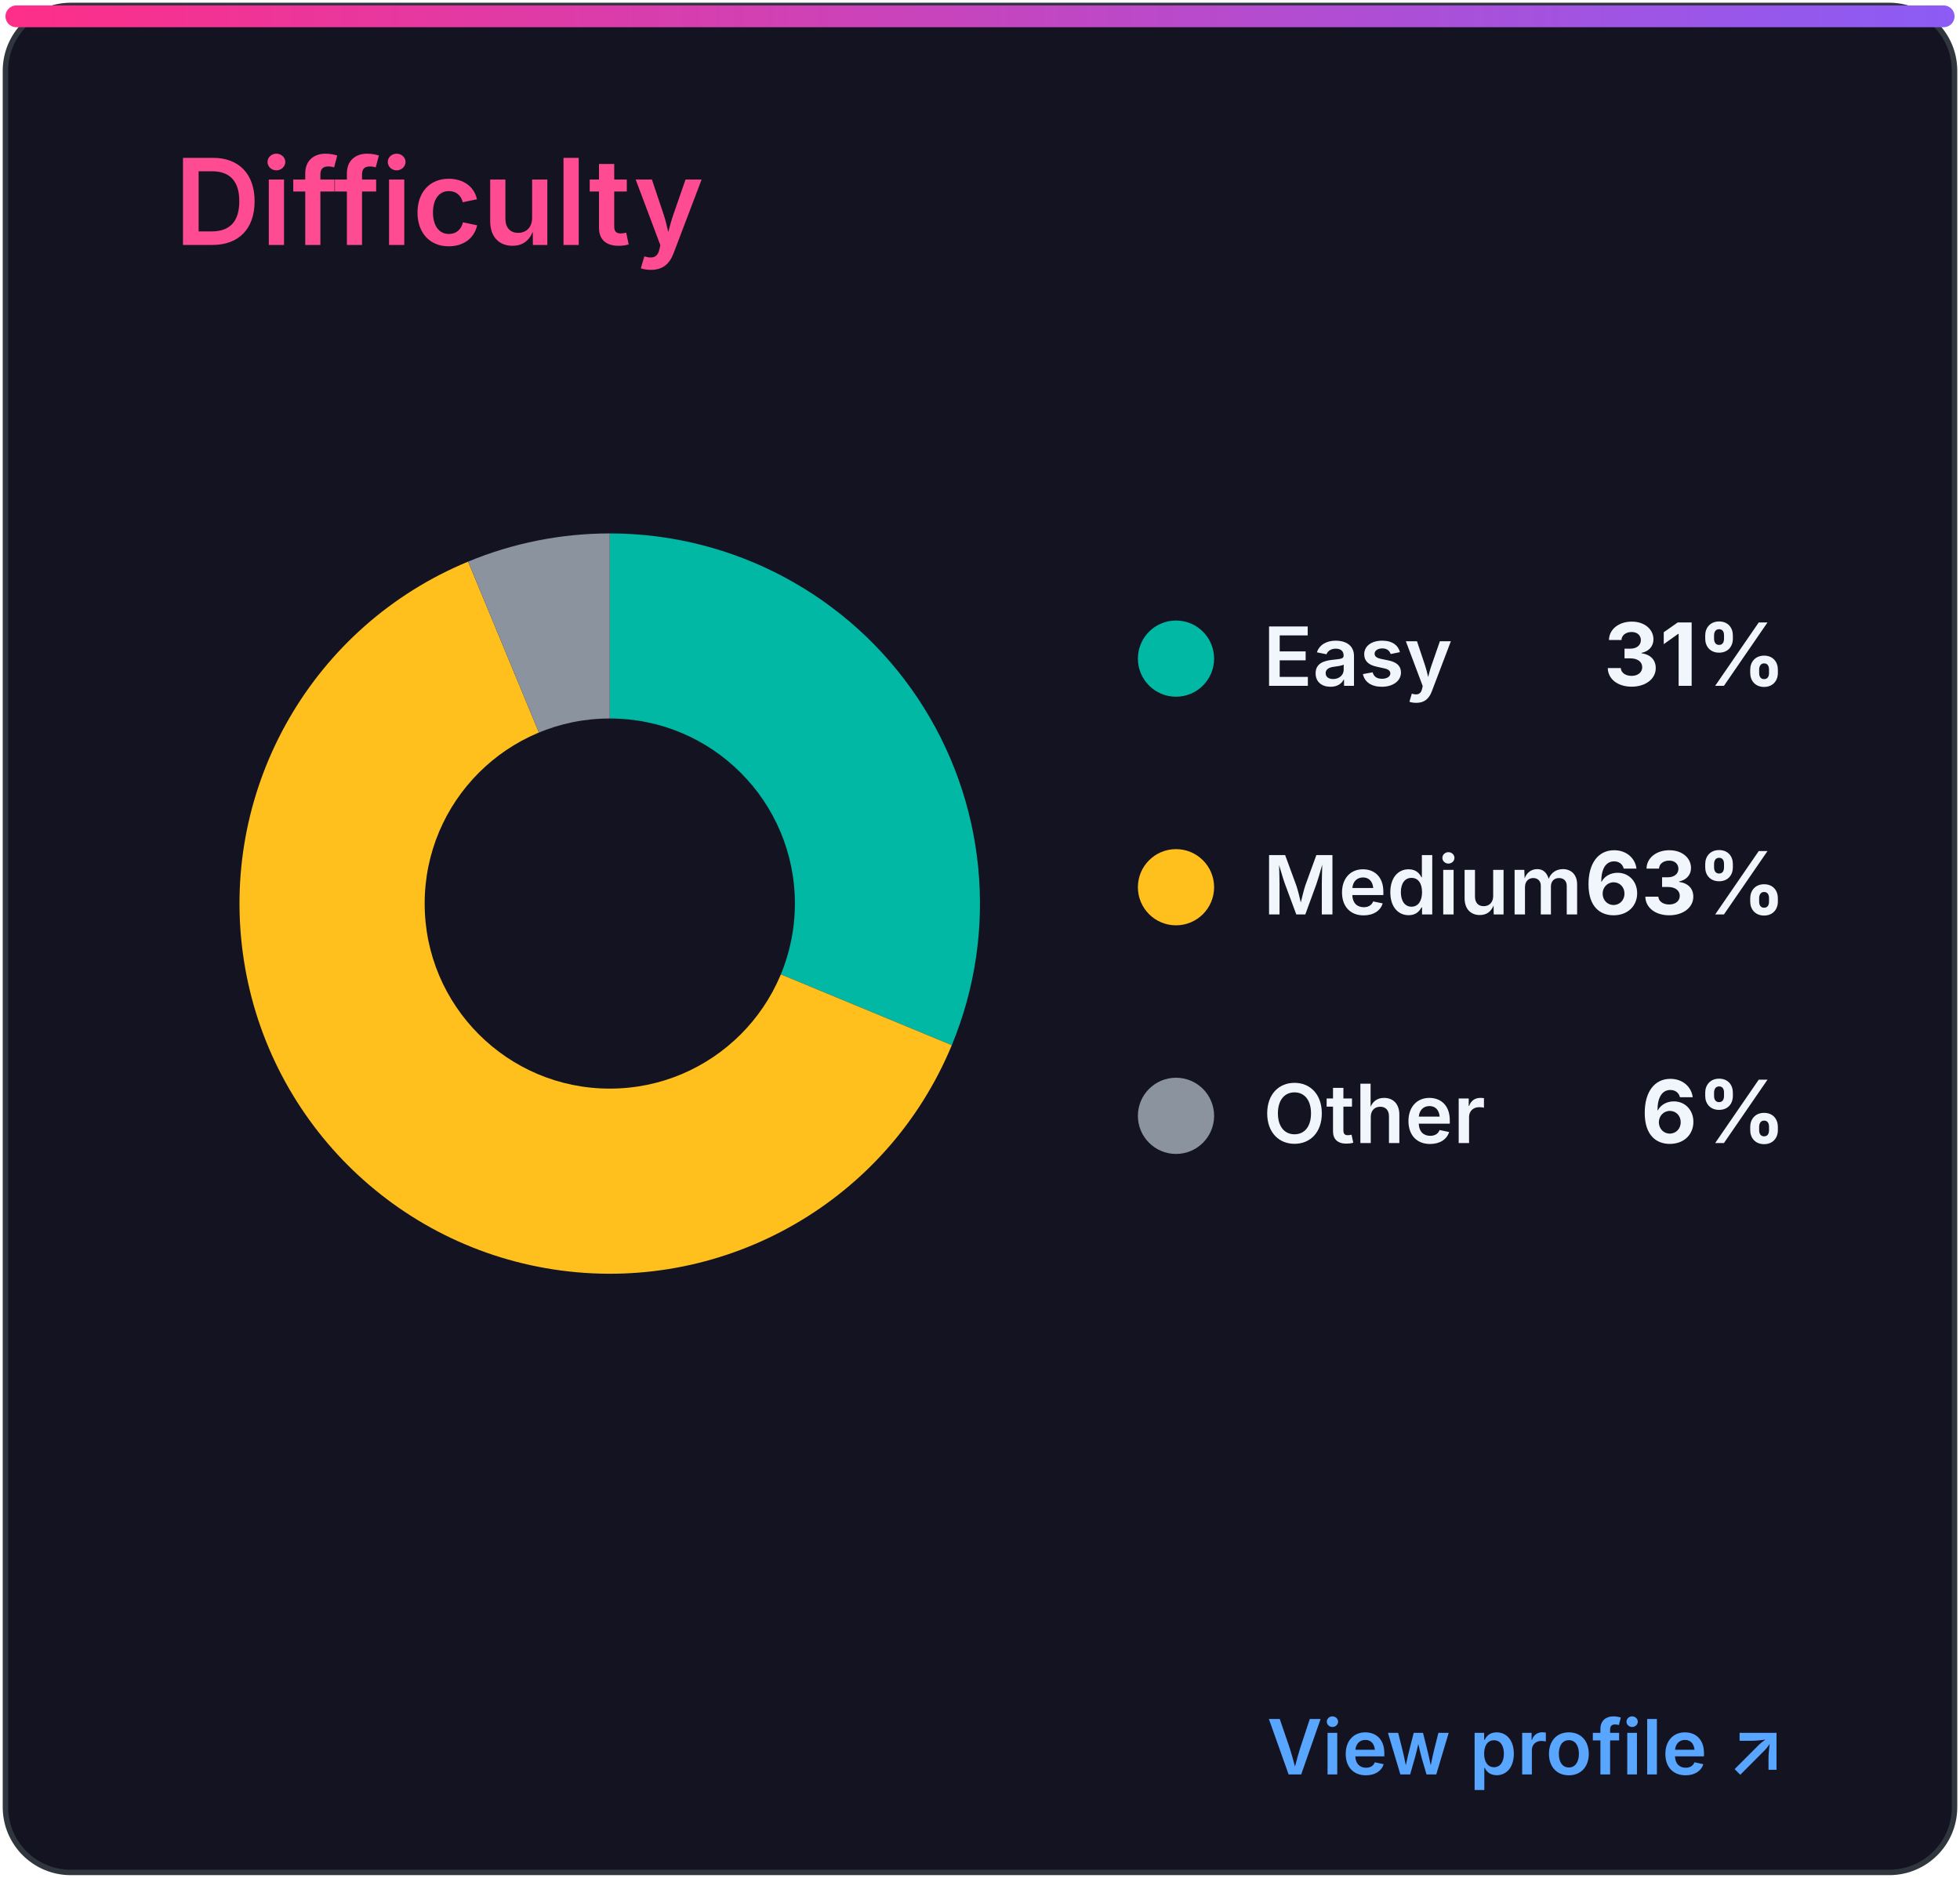
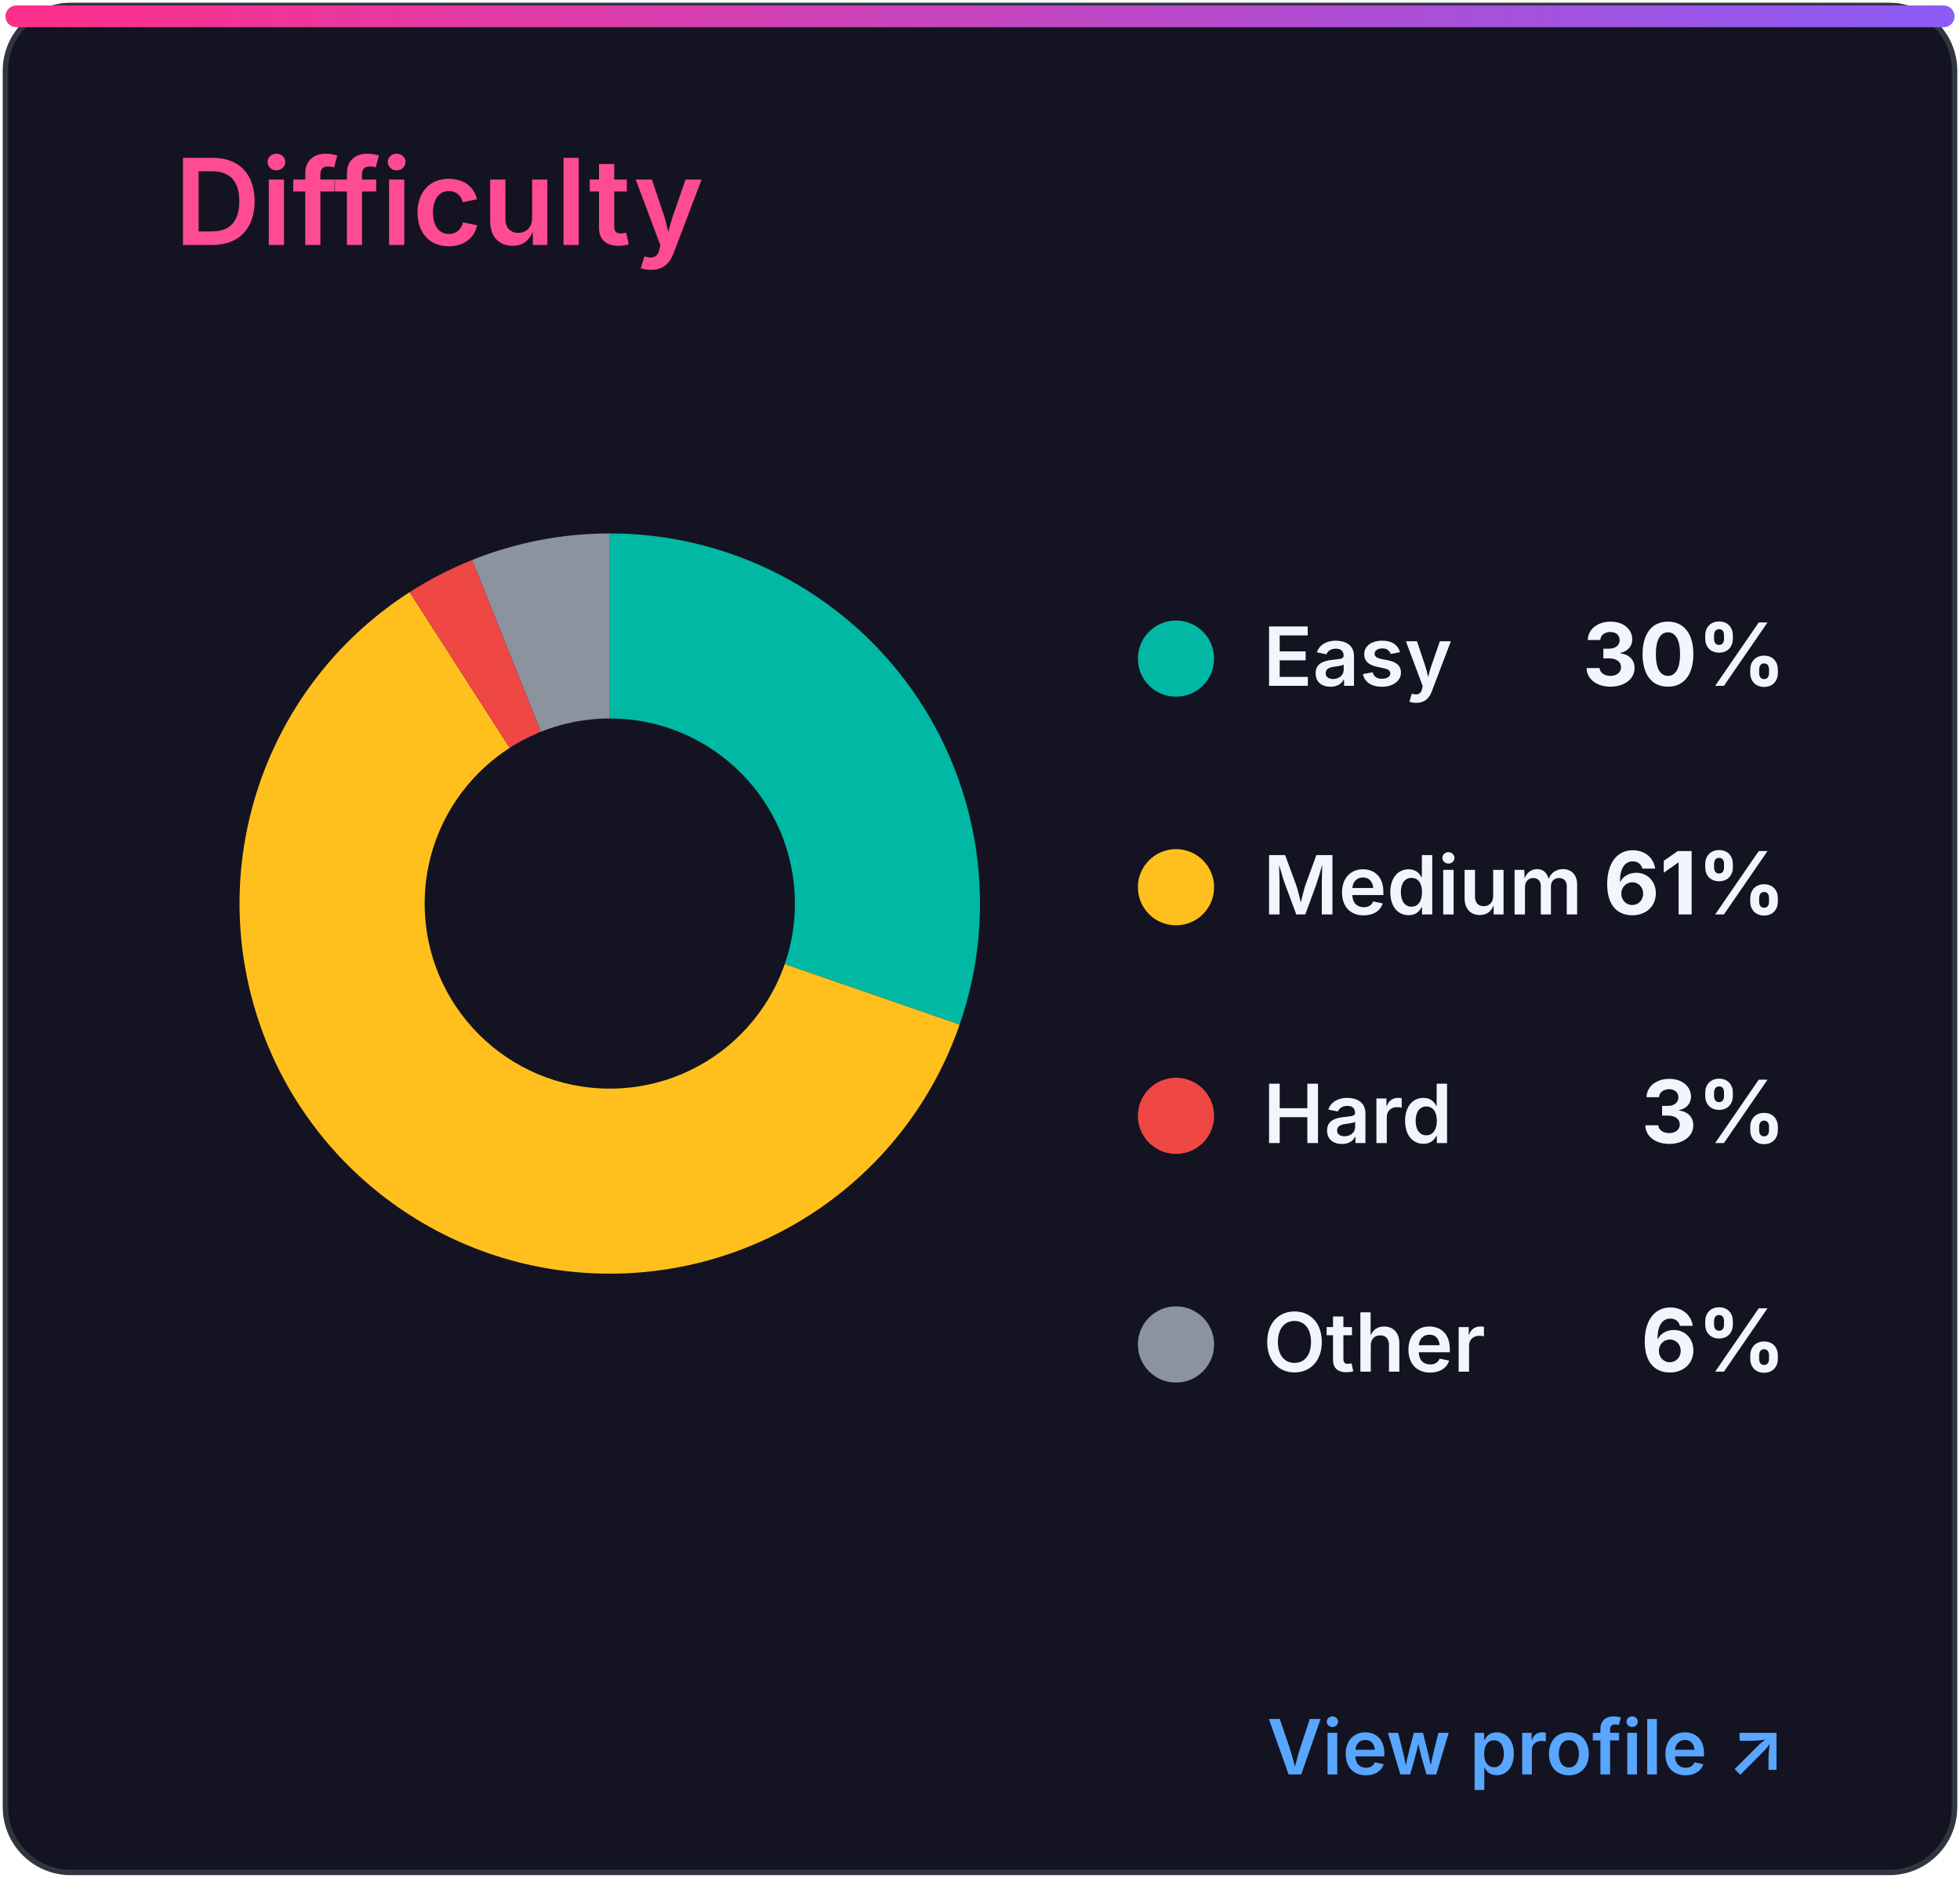
<svg xmlns="http://www.w3.org/2000/svg" width="360" height="345" viewBox="0 0 360 345" role="img" aria-labelledby="title desc">
  <defs>
    <linearGradient id="accent" x1="0" x2="1">
      <stop stop-color="#ff2e88" />
      <stop offset="1" stop-color="#8b5cf6" />
    </linearGradient>
    <clipPath id="bar">
      <rect x="32" y="82" width="296" height="8" rx="4" />
    </clipPath>
    <style>
.heading{font:600 22px -apple-system,BlinkMacSystemFont,'Segoe UI',sans-serif;fill:#ff4b91}
.eyebrow{font:600 10px -apple-system,BlinkMacSystemFont,'Segoe UI',sans-serif;letter-spacing:1.2px;fill:#8b949e}
.total{font:700 52px -apple-system,BlinkMacSystemFont,'Segoe UI',sans-serif;fill:#f0f6fc}
.metric{font:600 15px -apple-system,BlinkMacSystemFont,'Segoe UI',sans-serif;fill:#f0f6fc}
.count{font:700 16px -apple-system,BlinkMacSystemFont,'Segoe UI',sans-serif;fill:#f0f6fc}
.muted{font:500 13px -apple-system,BlinkMacSystemFont,'Segoe UI',sans-serif;fill:#8b949e}
.language{font:700 31px -apple-system,BlinkMacSystemFont,'Segoe UI',sans-serif;fill:#f0f6fc}
.link{font:600 14px -apple-system,BlinkMacSystemFont,'Segoe UI',sans-serif;fill:#58a6ff}
</style>
  </defs>
  <rect x="1" y="1" width="358" height="343" rx="12" fill="#141321" stroke="#30363d" />
  <rect x="1" y="1" width="358" height="4" rx="2" fill="url(#accent)" />
  <text x="32" y="45" class="heading">Difficulty</text>
-   <path d="M 112 166 L 112.00 98.00 A 68 68 0 0 1 174.82 192.02 Z" fill="#00b8a3" />
-   <path d="M 112 166 L 174.82 192.02 A 68 68 0 1 1 85.98 103.18 Z" fill="#ffc01e" />
-   <path d="M 112 166 L 85.98 103.18 A 68 68 0 0 1 112.00 98.00 Z" fill="#8b949e" />
+   <path d="M 112 166 L 112.00 98.00 A 68 68 0 0 1 176.26 188.24 Z" fill="#00b8a3" />
+   <path d="M 112 166 L 176.26 188.24 A 68 68 0 1 1 75.24 108.79 Z" fill="#ffc01e" />
+   <path d="M 112 166 L 75.24 108.79 A 68 68 0 0 1 86.73 102.87 Z" fill="#ef4743" />
+   <path d="M 112 166 L 86.73 102.87 A 68 68 0 0 1 112.00 98.00 Z" fill="#8b949e" />
  <circle cx="112" cy="166" r="34" fill="#141321" />
  <circle cx="216" cy="121" r="7" fill="#00b8a3" />
  <text x="232" y="126" class="metric">Easy</text>
-   <text x="328" y="126" class="count" text-anchor="end">31%</text>
+   <text x="328" y="126" class="count" text-anchor="end">30%</text>
  <circle cx="216" cy="163" r="7" fill="#ffc01e" />
  <text x="232" y="168" class="metric">Medium</text>
-   <text x="328" y="168" class="count" text-anchor="end">63%</text>
-   <circle cx="216" cy="205" r="7" fill="#8b949e" />
-   <text x="232" y="210" class="metric">Other</text>
-   <text x="328" y="210" class="count" text-anchor="end">6%</text>
+   <text x="328" y="168" class="count" text-anchor="end">61%</text>
+   <circle cx="216" cy="205" r="7" fill="#ef4743" />
+   <text x="232" y="210" class="metric">Hard</text>
+   <text x="328" y="210" class="count" text-anchor="end">3%</text>
+   <circle cx="216" cy="247" r="7" fill="#8b949e" />
+   <text x="232" y="252" class="metric">Other</text>
+   <text x="328" y="252" class="count" text-anchor="end">6%</text>
  <text x="328" y="326" class="link" text-anchor="end">View profile ↗</text>
</svg>
